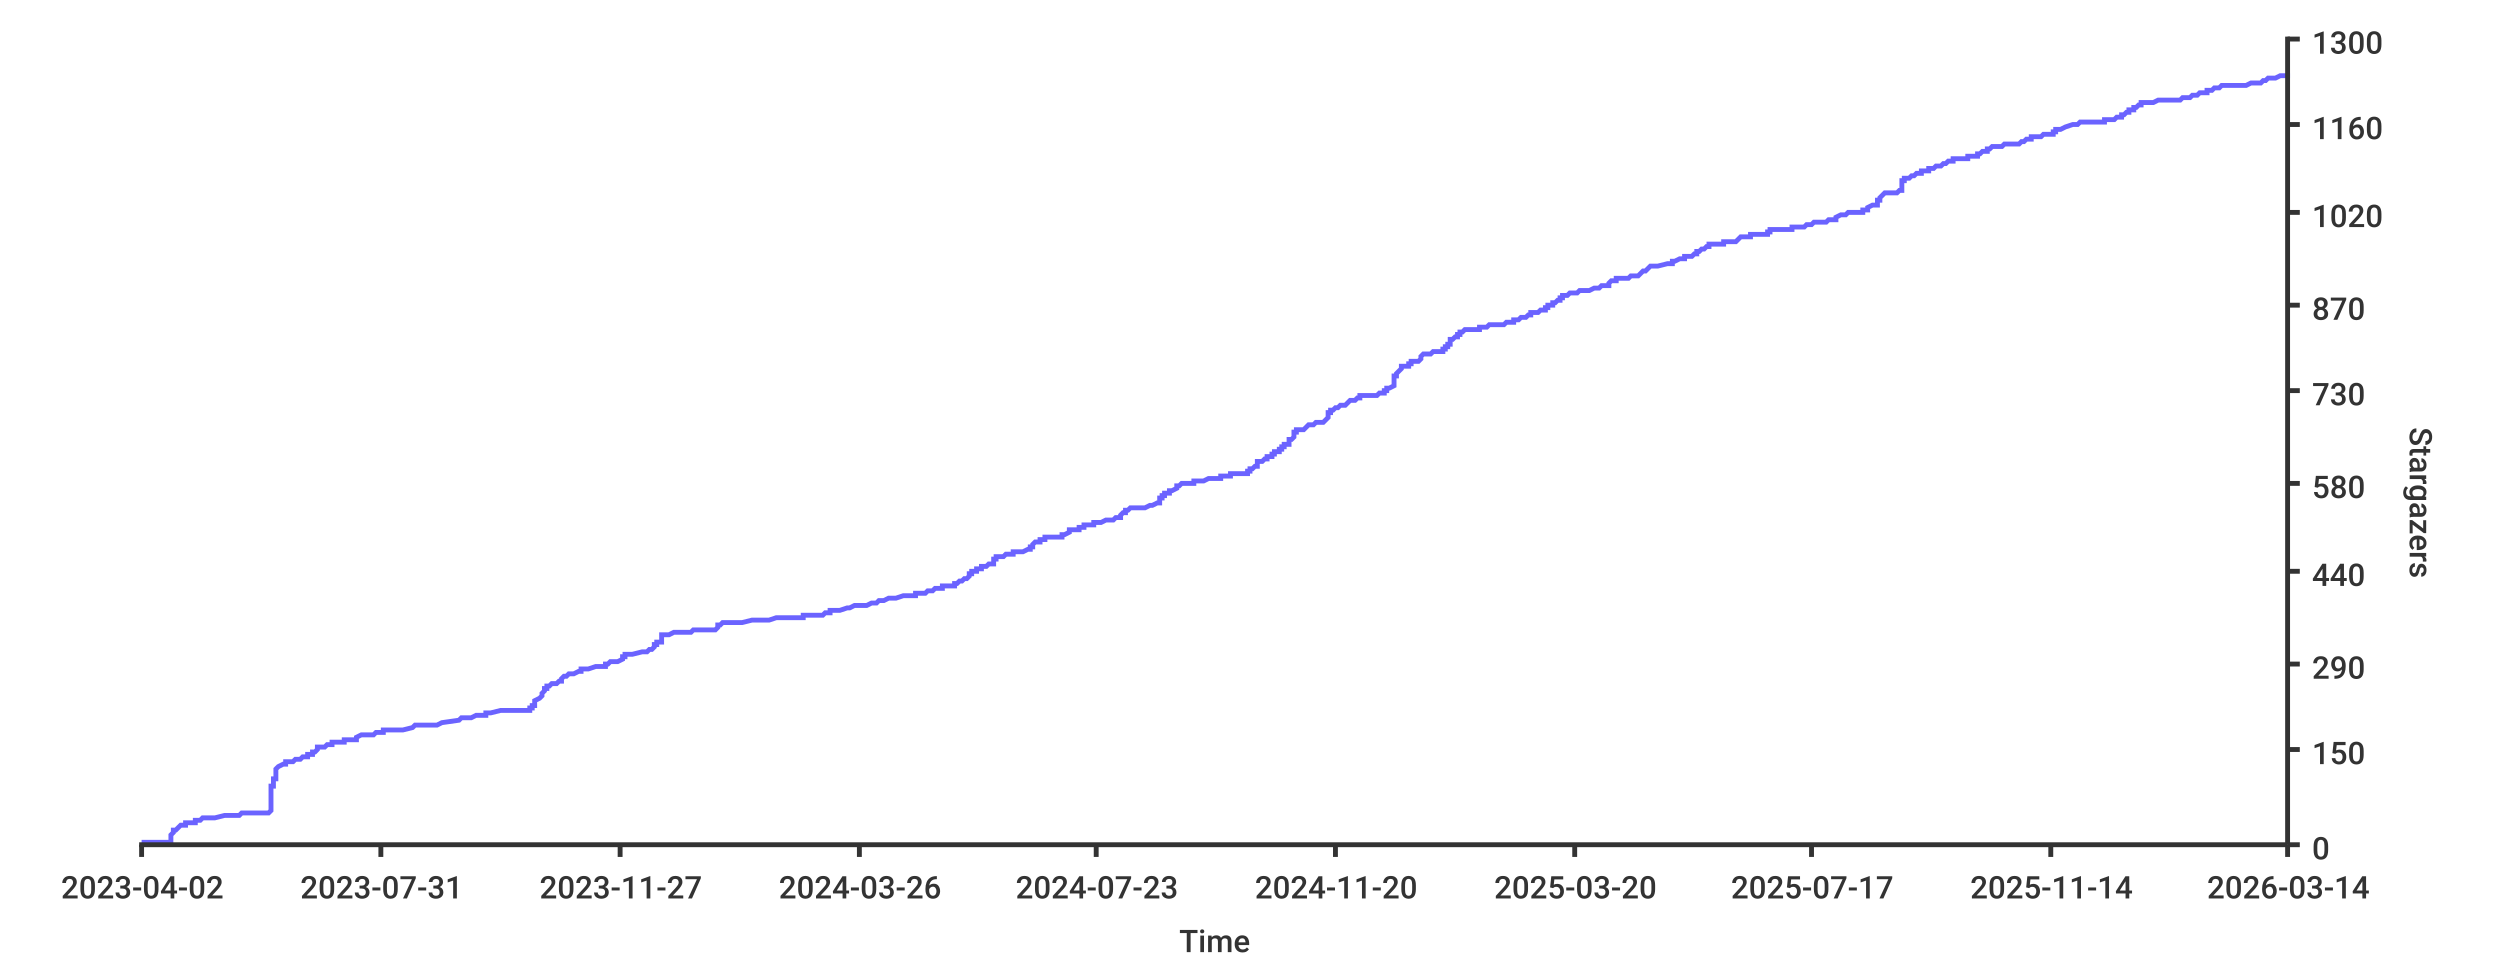
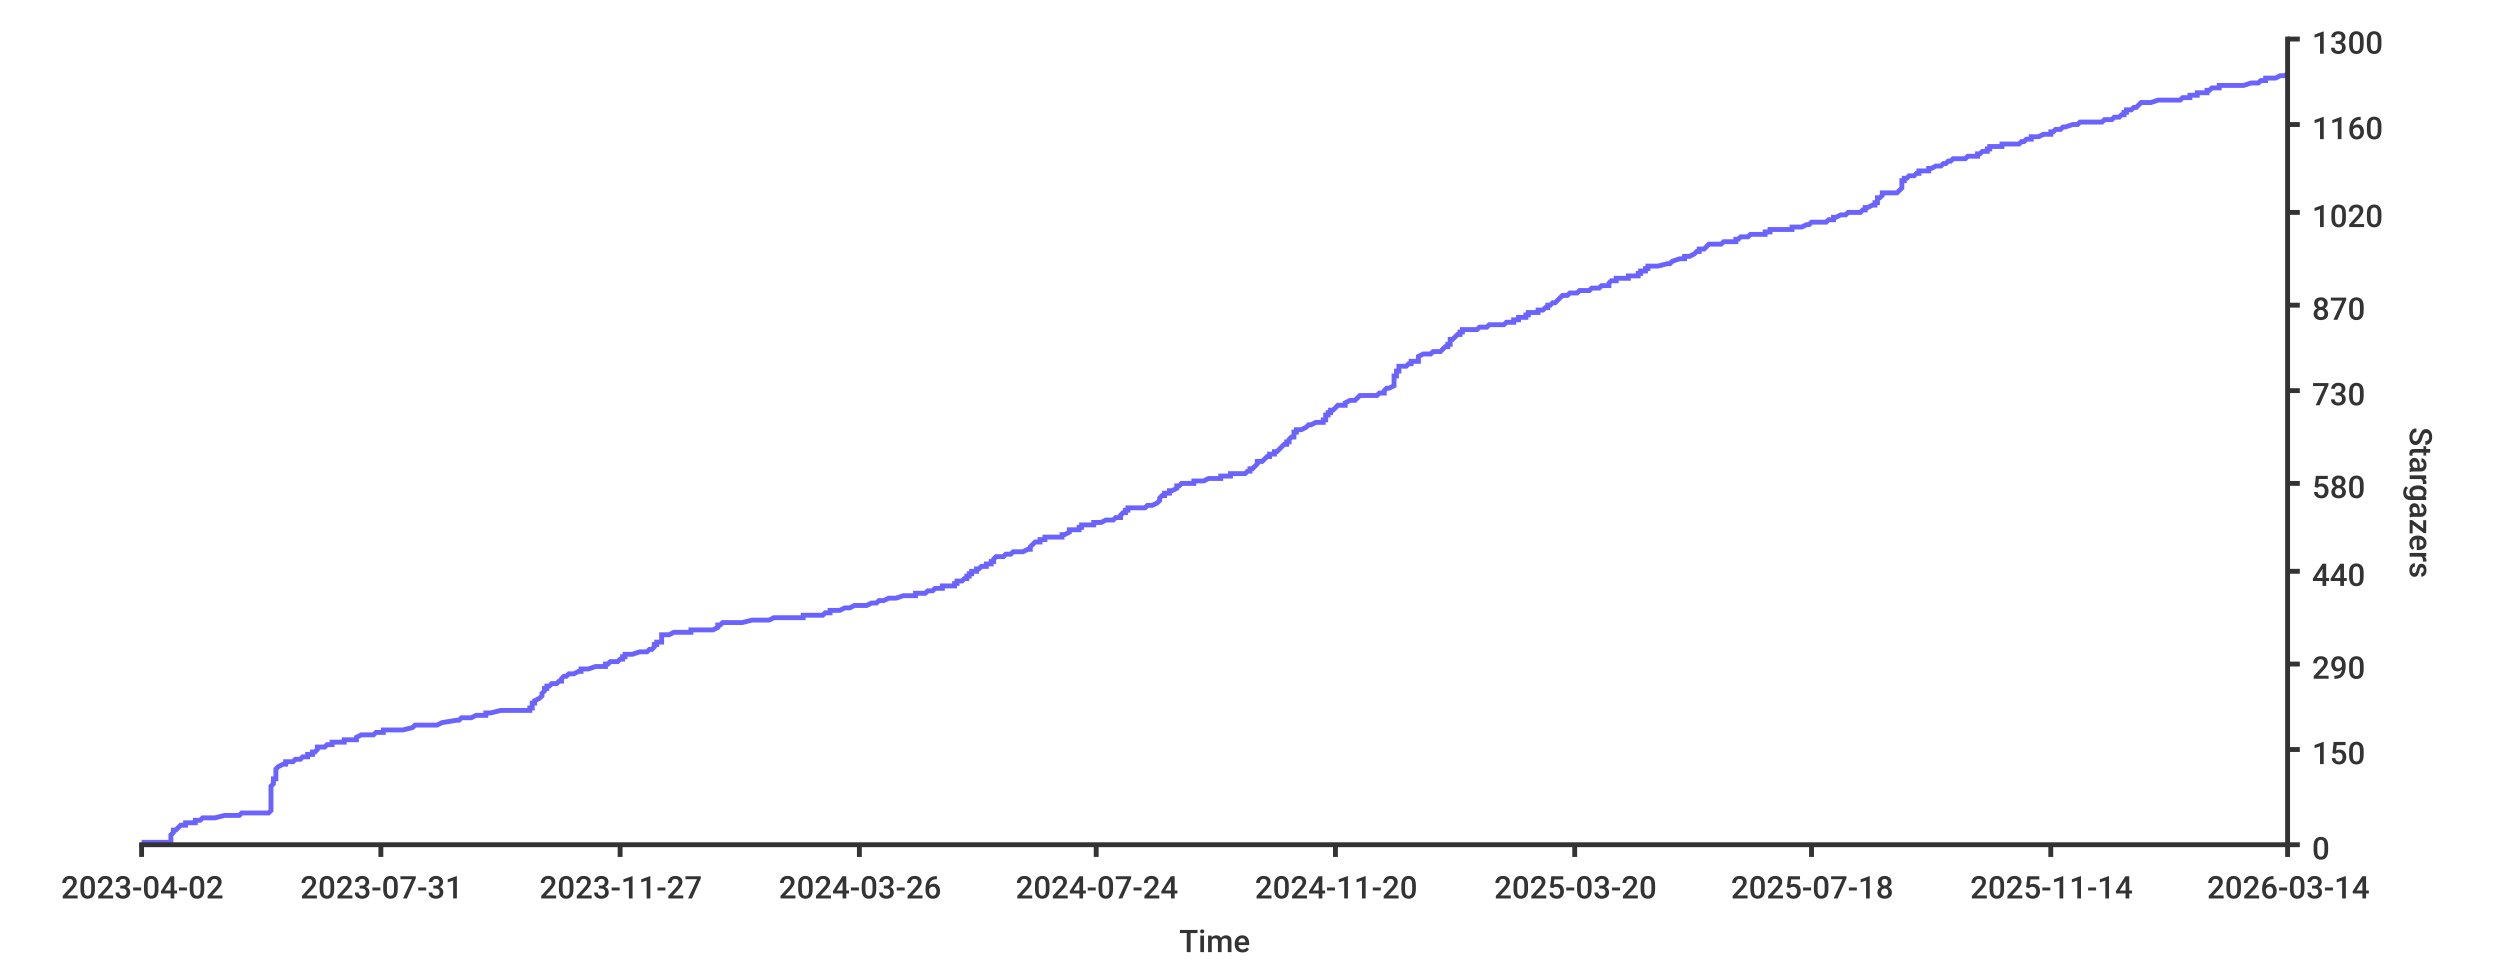
<svg xmlns="http://www.w3.org/2000/svg" width="1024px" height="400px">
  <style type="text/css">
path { fill: none; stroke: rgb(51,51,51); }
path.series { stroke: #6b63ff; }
rect.background { fill: rgb(255,255,255); stroke: none; }

text {
	stroke-width: 0;
	stroke: none;
	fill: rgba(51,51,51,1.0);
	font-size: 12.8px;
	font-family: 'Roboto Medium', sans-serif;
}
</style>
-   <rect x="0" y="0" width="1024px" height="400px" class="background" rx="8" />
-   <path stroke-width="2" class="series" d="M 58 345 L 60 345 L 70 345 L 70 344 L 70 344 L 70 344 L 70 344 L 70 343 L 70 343 L 70 343 L 70 343 L 70 342 L 70 342 L 70 342 L 70 342 L 71 341 L 71 341 L 71 341 L 71 341 L 71 340 L 72 340 L 72 340 L 72 340 L 73 339 L 73 339 L 73 339 L 73 339 L 74 338 L 75 338 L 75 338 L 76 338 L 76 337 L 80 337 L 80 337 L 80 337 L 80 336 L 80 336 L 82 336 L 82 336 L 83 335 L 84 335 L 87 335 L 88 335 L 92 334 L 94 334 L 96 334 L 98 334 L 99 333 L 109 333 L 109 333 L 110 333 L 111 332 L 111 332 L 111 332 L 111 332 L 111 331 L 111 331 L 111 331 L 111 331 L 111 330 L 111 330 L 111 330 L 111 330 L 111 329 L 111 329 L 111 329 L 111 328 L 111 328 L 111 328 L 111 328 L 111 327 L 111 327 L 111 327 L 111 327 L 111 326 L 111 326 L 111 326 L 111 326 L 111 325 L 111 325 L 111 325 L 111 325 L 111 324 L 111 324 L 111 324 L 111 324 L 111 323 L 111 323 L 111 323 L 111 323 L 111 322 L 111 322 L 111 322 L 112 322 L 112 321 L 112 321 L 112 321 L 112 321 L 112 320 L 112 320 L 112 320 L 112 320 L 112 319 L 112 319 L 113 319 L 113 319 L 113 318 L 113 318 L 113 318 L 113 318 L 113 317 L 113 317 L 113 317 L 113 317 L 113 316 L 113 316 L 113 316 L 113 316 L 113 315 L 113 315 L 113 315 L 113 315 L 114 314 L 114 314 L 114 314 L 114 314 L 116 313 L 116 313 L 116 313 L 117 313 L 117 312 L 119 312 L 120 312 L 121 311 L 122 311 L 122 311 L 123 311 L 124 310 L 124 310 L 125 310 L 126 310 L 126 309 L 127 309 L 127 309 L 128 309 L 128 308 L 128 308 L 128 308 L 129 308 L 130 307 L 130 307 L 130 307 L 130 307 L 130 306 L 131 306 L 132 306 L 133 306 L 134 305 L 135 305 L 135 305 L 136 305 L 136 304 L 136 304 L 137 304 L 141 304 L 141 303 L 142 303 L 145 303 L 146 303 L 146 302 L 146 302 L 146 302 L 146 302 L 148 301 L 148 301 L 148 301 L 153 301 L 154 300 L 155 300 L 156 300 L 157 300 L 157 299 L 158 299 L 161 299 L 165 299 L 169 298 L 169 298 L 169 298 L 169 298 L 170 297 L 176 297 L 178 297 L 179 297 L 181 296 L 181 296 L 181 296 L 188 295 L 188 295 L 188 295 L 188 295 L 189 294 L 191 294 L 193 294 L 193 294 L 195 293 L 198 293 L 198 293 L 199 293 L 199 292 L 199 292 L 199 292 L 201 292 L 205 291 L 212 291 L 215 291 L 217 291 L 217 290 L 218 290 L 218 290 L 218 290 L 218 289 L 219 289 L 219 289 L 219 289 L 219 288 L 219 288 L 219 288 L 219 288 L 219 287 L 219 287 L 219 287 L 219 287 L 221 286 L 221 286 L 221 286 L 221 286 L 222 285 L 222 285 L 222 285 L 222 285 L 222 284 L 222 284 L 222 284 L 222 284 L 223 283 L 223 283 L 223 283 L 223 283 L 223 282 L 223 282 L 224 282 L 224 282 L 224 281 L 225 281 L 225 281 L 225 281 L 226 280 L 226 280 L 227 280 L 228 280 L 229 279 L 229 279 L 230 279 L 230 278 L 230 278 L 230 278 L 230 278 L 231 277 L 231 277 L 232 277 L 232 277 L 233 276 L 234 276 L 235 276 L 235 276 L 237 275 L 237 275 L 237 275 L 238 275 L 238 274 L 241 274 L 241 274 L 241 274 L 244 273 L 245 273 L 247 273 L 248 273 L 248 272 L 248 272 L 249 272 L 249 272 L 250 271 L 252 271 L 253 271 L 253 271 L 255 270 L 255 270 L 255 270 L 255 270 L 255 269 L 255 269 L 255 269 L 256 269 L 256 268 L 256 268 L 257 268 L 259 268 L 263 267 L 263 267 L 263 267 L 265 267 L 266 266 L 266 266 L 267 266 L 267 266 L 268 265 L 268 265 L 268 265 L 268 265 L 268 264 L 268 264 L 269 264 L 269 264 L 269 263 L 271 263 L 271 263 L 271 262 L 271 262 L 271 262 L 271 262 L 271 261 L 271 261 L 271 261 L 271 261 L 271 260 L 271 260 L 272 260 L 274 260 L 276 259 L 276 259 L 276 259 L 283 259 L 284 258 L 286 258 L 287 258 L 293 258 L 294 257 L 294 257 L 294 257 L 294 257 L 294 256 L 294 256 L 294 256 L 295 256 L 296 255 L 301 255 L 302 255 L 304 255 L 308 254 L 311 254 L 313 254 L 315 254 L 318 253 L 318 253 L 324 253 L 329 253 L 329 252 L 334 252 L 334 252 L 337 252 L 338 251 L 339 251 L 339 251 L 340 251 L 340 250 L 342 250 L 343 250 L 344 250 L 347 249 L 347 249 L 348 249 L 348 249 L 350 248 L 352 248 L 352 248 L 355 248 L 357 247 L 358 247 L 358 247 L 359 247 L 360 246 L 360 246 L 362 246 L 364 245 L 366 245 L 367 245 L 367 245 L 370 244 L 371 244 L 373 244 L 375 244 L 375 243 L 379 243 L 379 243 L 379 243 L 380 242 L 380 242 L 382 242 L 382 242 L 383 241 L 385 241 L 386 241 L 386 241 L 386 240 L 391 240 L 391 240 L 391 240 L 391 239 L 392 239 L 392 239 L 392 239 L 393 238 L 393 238 L 394 238 L 394 238 L 395 237 L 395 237 L 396 237 L 396 237 L 397 236 L 397 236 L 397 236 L 397 236 L 397 235 L 398 235 L 398 235 L 398 235 L 398 234 L 399 234 L 400 234 L 400 234 L 400 233 L 401 233 L 401 233 L 402 233 L 402 232 L 402 232 L 403 232 L 404 232 L 405 231 L 405 231 L 405 231 L 407 231 L 407 230 L 407 230 L 407 230 L 407 229 L 407 229 L 407 229 L 408 229 L 408 228 L 408 228 L 410 228 L 411 228 L 412 227 L 412 227 L 414 227 L 415 227 L 415 226 L 416 226 L 418 226 L 419 226 L 421 225 L 422 225 L 422 225 L 422 225 L 422 224 L 422 224 L 422 224 L 423 224 L 423 223 L 423 223 L 423 223 L 423 223 L 424 222 L 425 222 L 425 222 L 426 222 L 426 221 L 428 221 L 428 221 L 428 221 L 428 220 L 429 220 L 431 220 L 435 220 L 435 219 L 435 219 L 435 219 L 436 219 L 438 218 L 438 218 L 438 218 L 438 218 L 438 217 L 440 217 L 442 217 L 442 217 L 442 216 L 442 216 L 443 216 L 444 216 L 444 215 L 444 215 L 446 215 L 448 215 L 448 214 L 450 214 L 451 214 L 451 214 L 453 213 L 454 213 L 456 213 L 457 212 L 458 212 L 459 212 L 459 212 L 459 211 L 459 211 L 459 211 L 459 211 L 460 210 L 460 210 L 460 210 L 461 210 L 461 209 L 461 209 L 462 209 L 462 209 L 463 208 L 466 208 L 466 208 L 469 208 L 471 207 L 471 207 L 471 207 L 472 207 L 474 206 L 474 206 L 474 206 L 475 206 L 475 205 L 475 205 L 475 205 L 475 205 L 475 204 L 476 204 L 476 204 L 476 204 L 476 203 L 476 203 L 476 203 L 477 203 L 477 202 L 478 202 L 478 202 L 479 202 L 479 201 L 479 201 L 480 201 L 480 201 L 482 200 L 482 200 L 482 200 L 482 200 L 482 199 L 483 199 L 483 199 L 483 199 L 484 198 L 485 198 L 487 198 L 489 198 L 489 197 L 491 197 L 493 197 L 495 196 L 495 196 L 497 196 L 500 196 L 500 195 L 500 195 L 503 195 L 504 195 L 504 194 L 505 194 L 505 194 L 511 194 L 511 193 L 511 193 L 511 193 L 512 193 L 512 192 L 513 192 L 513 192 L 513 192 L 514 191 L 514 191 L 514 191 L 515 191 L 515 190 L 515 190 L 515 190 L 515 190 L 515 189 L 515 189 L 516 189 L 517 189 L 518 188 L 518 188 L 518 188 L 519 188 L 519 187 L 520 187 L 520 187 L 521 187 L 521 186 L 521 186 L 521 186 L 522 186 L 522 185 L 523 185 L 523 185 L 524 185 L 524 184 L 524 184 L 525 184 L 525 184 L 525 183 L 525 183 L 525 183 L 526 183 L 526 182 L 526 182 L 527 182 L 528 182 L 528 181 L 528 181 L 528 181 L 528 181 L 528 180 L 528 180 L 529 180 L 530 179 L 530 179 L 530 179 L 530 179 L 530 178 L 530 178 L 530 178 L 530 178 L 530 177 L 531 177 L 531 177 L 531 177 L 531 176 L 531 176 L 533 176 L 534 176 L 535 175 L 535 175 L 535 175 L 535 175 L 536 174 L 537 174 L 537 174 L 538 174 L 539 173 L 541 173 L 541 173 L 542 173 L 543 172 L 543 172 L 543 172 L 543 172 L 544 171 L 544 171 L 544 171 L 544 171 L 544 170 L 544 170 L 544 170 L 544 170 L 544 169 L 544 169 L 544 169 L 545 169 L 545 168 L 545 168 L 545 168 L 546 168 L 547 167 L 547 167 L 548 167 L 548 167 L 549 166 L 549 166 L 549 166 L 551 166 L 552 165 L 552 165 L 552 165 L 552 165 L 553 164 L 555 164 L 555 164 L 556 163 L 556 163 L 556 163 L 557 163 L 557 162 L 560 162 L 562 162 L 564 162 L 565 161 L 565 161 L 566 161 L 567 161 L 567 160 L 567 160 L 567 160 L 568 160 L 568 159 L 568 159 L 569 159 L 569 159 L 571 158 L 571 158 L 571 158 L 571 158 L 571 157 L 571 157 L 571 157 L 571 157 L 571 156 L 571 156 L 571 156 L 571 156 L 571 155 L 571 155 L 571 155 L 571 155 L 571 154 L 572 154 L 572 154 L 572 154 L 572 153 L 572 153 L 572 153 L 572 153 L 573 152 L 573 152 L 573 152 L 573 152 L 574 151 L 574 151 L 574 151 L 574 151 L 574 150 L 574 150 L 575 150 L 577 150 L 577 149 L 577 149 L 578 149 L 578 149 L 578 148 L 579 148 L 580 148 L 581 148 L 582 147 L 582 147 L 582 147 L 582 146 L 582 146 L 582 146 L 582 146 L 583 145 L 583 145 L 583 145 L 586 145 L 587 144 L 588 144 L 590 144 L 591 144 L 591 143 L 591 143 L 591 143 L 592 143 L 592 142 L 592 142 L 592 142 L 593 142 L 593 141 L 593 141 L 594 141 L 594 141 L 594 140 L 594 140 L 594 140 L 594 140 L 594 139 L 595 139 L 595 139 L 595 139 L 596 138 L 596 138 L 596 138 L 597 138 L 597 137 L 597 137 L 597 137 L 598 137 L 598 136 L 598 136 L 599 136 L 599 136 L 600 135 L 602 135 L 604 135 L 606 135 L 606 134 L 607 134 L 609 134 L 609 134 L 610 133 L 612 133 L 616 133 L 616 133 L 617 132 L 618 132 L 620 132 L 620 132 L 620 131 L 622 131 L 622 131 L 623 130 L 623 130 L 624 130 L 625 130 L 626 129 L 626 129 L 626 129 L 627 129 L 627 128 L 627 128 L 630 128 L 630 128 L 631 127 L 632 127 L 632 127 L 633 127 L 633 126 L 634 126 L 634 126 L 634 126 L 634 125 L 635 125 L 636 125 L 636 125 L 636 124 L 637 124 L 637 124 L 637 124 L 638 123 L 639 123 L 639 123 L 639 123 L 639 122 L 640 122 L 640 122 L 640 122 L 640 121 L 640 121 L 641 121 L 642 121 L 643 120 L 644 120 L 646 120 L 646 120 L 647 119 L 648 119 L 650 119 L 651 119 L 653 118 L 654 118 L 654 118 L 655 118 L 656 117 L 658 117 L 659 117 L 659 117 L 659 116 L 659 116 L 659 116 L 659 116 L 660 115 L 661 115 L 662 115 L 662 115 L 662 114 L 663 114 L 667 114 L 668 113 L 668 113 L 670 113 L 671 113 L 672 112 L 672 112 L 672 112 L 672 112 L 673 111 L 674 111 L 674 111 L 674 111 L 675 110 L 675 110 L 675 110 L 675 110 L 676 109 L 677 109 L 679 109 L 679 109 L 683 108 L 684 108 L 684 108 L 685 108 L 685 107 L 685 107 L 685 107 L 686 107 L 688 106 L 689 106 L 690 106 L 690 106 L 690 105 L 690 105 L 692 105 L 693 105 L 694 104 L 694 104 L 695 104 L 695 104 L 695 103 L 695 103 L 695 103 L 696 103 L 697 102 L 697 102 L 698 102 L 698 102 L 699 101 L 699 101 L 699 101 L 700 101 L 700 100 L 700 100 L 703 100 L 706 100 L 706 99 L 709 99 L 709 99 L 711 99 L 712 98 L 712 98 L 712 98 L 713 97 L 714 97 L 715 97 L 717 97 L 717 96 L 720 96 L 724 96 L 724 96 L 724 95 L 724 95 L 724 95 L 725 95 L 725 94 L 725 94 L 732 94 L 734 94 L 734 93 L 735 93 L 737 93 L 739 93 L 740 92 L 741 92 L 741 92 L 742 92 L 743 91 L 747 91 L 747 91 L 748 91 L 749 90 L 751 90 L 752 90 L 752 90 L 752 89 L 752 89 L 752 89 L 752 89 L 754 88 L 756 88 L 756 88 L 756 88 L 757 87 L 759 87 L 762 87 L 763 87 L 763 86 L 764 86 L 765 86 L 765 86 L 765 85 L 765 85 L 765 85 L 765 85 L 767 84 L 768 84 L 768 84 L 769 84 L 769 83 L 769 83 L 769 83 L 769 83 L 769 82 L 769 82 L 770 82 L 770 82 L 770 81 L 770 81 L 770 81 L 771 80 L 771 80 L 771 80 L 771 80 L 772 79 L 773 79 L 777 79 L 777 79 L 778 78 L 779 78 L 779 78 L 779 78 L 779 77 L 779 77 L 779 77 L 779 77 L 779 76 L 779 76 L 779 76 L 779 76 L 779 75 L 779 75 L 779 75 L 779 75 L 779 74 L 779 74 L 780 74 L 780 74 L 780 73 L 781 73 L 782 73 L 782 73 L 783 72 L 784 72 L 784 72 L 784 72 L 785 71 L 785 71 L 787 71 L 787 71 L 787 70 L 788 70 L 789 70 L 790 70 L 790 69 L 791 69 L 791 69 L 792 69 L 793 68 L 793 68 L 794 68 L 795 68 L 796 67 L 796 67 L 796 67 L 797 67 L 798 66 L 798 66 L 799 66 L 800 66 L 800 65 L 802 65 L 806 65 L 806 64 L 807 64 L 810 64 L 810 64 L 810 63 L 811 63 L 811 63 L 811 63 L 812 62 L 813 62 L 814 62 L 814 62 L 814 61 L 815 61 L 815 61 L 815 61 L 816 60 L 819 60 L 819 60 L 820 60 L 821 59 L 822 59 L 823 59 L 827 59 L 828 58 L 829 58 L 829 58 L 829 58 L 830 57 L 832 57 L 832 57 L 832 57 L 832 56 L 833 56 L 833 56 L 836 56 L 837 55 L 838 55 L 840 55 L 841 55 L 841 54 L 841 54 L 841 54 L 842 54 L 842 53 L 842 53 L 844 53 L 844 53 L 846 52 L 846 52 L 846 52 L 846 52 L 849 51 L 850 51 L 851 51 L 851 51 L 852 50 L 856 50 L 858 50 L 862 50 L 862 49 L 864 49 L 866 49 L 866 49 L 867 48 L 867 48 L 869 48 L 869 47 L 870 47 L 870 47 L 870 47 L 871 46 L 871 46 L 872 46 L 872 46 L 872 45 L 873 45 L 873 45 L 874 45 L 874 44 L 874 44 L 875 44 L 875 44 L 876 43 L 876 43 L 876 43 L 877 43 L 877 42 L 881 42 L 881 42 L 882 42 L 884 41 L 885 41 L 887 41 L 893 41 L 894 40 L 896 40 L 897 40 L 897 40 L 898 39 L 898 39 L 899 39 L 900 39 L 901 38 L 903 38 L 904 38 L 904 38 L 904 37 L 905 37 L 905 37 L 906 37 L 907 36 L 907 36 L 909 36 L 909 36 L 910 35 L 916 35 L 920 35 L 920 35 L 922 34 L 925 34 L 925 34 L 926 34 L 927 33 L 927 33 L 927 33 L 928 33 L 929 32 L 929 32 L 932 32 L 934 31 L 935 31 L 936 31 L 937 31 L 937 30 L 937 30" />
+   <rect class="background" rx="8" x="0" y="0" width="1024px" height="400px" />
+   <path stroke-width="2" class="series" d="M 58 345 L 60 345 L 70 345 L 70 344 L 70 344 L 70 344 L 70 344 L 70 343 L 70 343 L 70 343 L 70 343 L 70 342 L 70 342 L 70 342 L 70 342 L 71 341 L 71 341 L 71 341 L 71 341 L 71 340 L 72 340 L 72 340 L 72 340 L 73 339 L 73 339 L 73 339 L 73 339 L 74 338 L 75 338 L 75 338 L 76 338 L 76 337 L 80 337 L 80 337 L 80 337 L 80 336 L 80 336 L 81 336 L 82 336 L 83 335 L 84 335 L 87 335 L 88 335 L 92 334 L 94 334 L 96 334 L 98 334 L 99 333 L 109 333 L 109 333 L 110 333 L 111 332 L 111 332 L 111 332 L 111 332 L 111 331 L 111 331 L 111 331 L 111 331 L 111 330 L 111 330 L 111 330 L 111 330 L 111 329 L 111 329 L 111 329 L 111 328 L 111 328 L 111 328 L 111 328 L 111 327 L 111 327 L 111 327 L 111 327 L 111 326 L 111 326 L 111 326 L 111 326 L 111 325 L 111 325 L 111 325 L 111 325 L 111 324 L 111 324 L 111 324 L 111 324 L 111 323 L 111 323 L 111 323 L 111 323 L 111 322 L 111 322 L 111 322 L 111 322 L 112 321 L 112 321 L 112 321 L 112 321 L 112 320 L 112 320 L 112 320 L 112 320 L 112 319 L 112 319 L 113 319 L 113 319 L 113 318 L 113 318 L 113 318 L 113 318 L 113 317 L 113 317 L 113 317 L 113 317 L 113 316 L 113 316 L 113 316 L 113 316 L 113 315 L 113 315 L 113 315 L 113 315 L 114 314 L 114 314 L 114 314 L 114 314 L 116 313 L 116 313 L 116 313 L 117 313 L 117 312 L 119 312 L 120 312 L 121 311 L 122 311 L 122 311 L 123 311 L 124 310 L 124 310 L 125 310 L 126 310 L 126 309 L 127 309 L 127 309 L 128 309 L 128 308 L 128 308 L 128 308 L 129 308 L 130 307 L 130 307 L 130 307 L 130 307 L 130 306 L 131 306 L 132 306 L 133 306 L 134 305 L 135 305 L 135 305 L 136 305 L 136 304 L 136 304 L 137 304 L 141 304 L 141 303 L 142 303 L 145 303 L 146 303 L 146 302 L 146 302 L 146 302 L 146 302 L 148 301 L 148 301 L 148 301 L 153 301 L 154 300 L 155 300 L 156 300 L 157 300 L 157 299 L 158 299 L 161 299 L 165 299 L 169 298 L 169 298 L 169 298 L 169 298 L 170 297 L 176 297 L 178 297 L 179 297 L 181 296 L 181 296 L 181 296 L 187 295 L 187 295 L 188 295 L 188 295 L 189 294 L 191 294 L 193 294 L 193 294 L 195 293 L 198 293 L 198 293 L 199 293 L 199 292 L 199 292 L 199 292 L 201 292 L 205 291 L 212 291 L 215 291 L 217 291 L 217 290 L 218 290 L 218 290 L 218 290 L 218 289 L 218 289 L 218 289 L 218 289 L 218 288 L 219 288 L 219 288 L 219 288 L 219 287 L 219 287 L 219 287 L 219 287 L 221 286 L 221 286 L 221 286 L 221 286 L 222 285 L 222 285 L 222 285 L 222 285 L 222 284 L 222 284 L 222 284 L 222 284 L 223 283 L 223 283 L 223 283 L 223 283 L 223 282 L 223 282 L 224 282 L 224 282 L 224 281 L 225 281 L 225 281 L 225 281 L 226 280 L 226 280 L 227 280 L 228 280 L 229 279 L 229 279 L 230 279 L 230 278 L 230 278 L 230 278 L 230 278 L 231 277 L 231 277 L 232 277 L 232 277 L 233 276 L 234 276 L 235 276 L 235 276 L 237 275 L 237 275 L 237 275 L 238 275 L 238 274 L 241 274 L 241 274 L 241 274 L 244 273 L 245 273 L 247 273 L 248 273 L 248 272 L 248 272 L 249 272 L 249 272 L 250 271 L 252 271 L 253 271 L 253 271 L 254 270 L 254 270 L 254 270 L 255 270 L 255 269 L 255 269 L 255 269 L 256 269 L 256 268 L 256 268 L 256 268 L 259 268 L 262 267 L 262 267 L 263 267 L 265 267 L 266 266 L 266 266 L 267 266 L 267 266 L 268 265 L 268 265 L 268 265 L 268 265 L 268 264 L 268 264 L 269 264 L 269 264 L 269 263 L 271 263 L 271 263 L 271 262 L 271 262 L 271 262 L 271 262 L 271 261 L 271 261 L 271 261 L 271 261 L 271 260 L 271 260 L 271 260 L 274 260 L 276 259 L 276 259 L 276 259 L 283 259 L 283 258 L 285 258 L 287 258 L 292 258 L 294 257 L 294 257 L 294 257 L 294 257 L 294 256 L 294 256 L 294 256 L 295 256 L 296 255 L 301 255 L 302 255 L 304 255 L 308 254 L 311 254 L 313 254 L 315 254 L 317 253 L 317 253 L 323 253 L 329 253 L 329 252 L 333 252 L 334 252 L 337 252 L 338 251 L 339 251 L 339 251 L 340 251 L 340 250 L 342 250 L 342 250 L 344 250 L 346 249 L 347 249 L 348 249 L 348 249 L 350 248 L 352 248 L 352 248 L 355 248 L 357 247 L 358 247 L 358 247 L 359 247 L 360 246 L 360 246 L 362 246 L 364 245 L 365 245 L 367 245 L 367 245 L 370 244 L 371 244 L 372 244 L 375 244 L 375 243 L 378 243 L 379 243 L 379 243 L 380 242 L 380 242 L 382 242 L 382 242 L 383 241 L 385 241 L 385 241 L 386 241 L 386 240 L 391 240 L 391 240 L 391 240 L 391 239 L 392 239 L 392 239 L 392 239 L 392 238 L 393 238 L 394 238 L 394 238 L 395 237 L 395 237 L 396 237 L 396 237 L 396 236 L 397 236 L 397 236 L 397 236 L 397 235 L 398 235 L 398 235 L 398 235 L 398 234 L 399 234 L 400 234 L 400 234 L 400 233 L 400 233 L 401 233 L 401 233 L 402 232 L 402 232 L 403 232 L 404 232 L 404 231 L 405 231 L 405 231 L 406 231 L 406 230 L 406 230 L 407 230 L 407 229 L 407 229 L 407 229 L 407 229 L 408 228 L 408 228 L 410 228 L 411 228 L 412 227 L 412 227 L 414 227 L 414 227 L 415 226 L 416 226 L 418 226 L 419 226 L 421 225 L 421 225 L 421 225 L 422 225 L 422 224 L 422 224 L 422 224 L 422 224 L 423 223 L 423 223 L 423 223 L 423 223 L 424 222 L 425 222 L 425 222 L 426 222 L 426 221 L 427 221 L 428 221 L 428 221 L 428 220 L 429 220 L 430 220 L 435 220 L 435 219 L 435 219 L 435 219 L 436 219 L 438 218 L 438 218 L 438 218 L 438 218 L 438 217 L 439 217 L 441 217 L 442 217 L 442 216 L 442 216 L 443 216 L 443 216 L 443 215 L 444 215 L 445 215 L 448 215 L 448 214 L 450 214 L 450 214 L 451 214 L 453 213 L 454 213 L 456 213 L 457 212 L 458 212 L 459 212 L 459 212 L 459 211 L 459 211 L 459 211 L 459 211 L 460 210 L 460 210 L 460 210 L 461 210 L 461 209 L 461 209 L 461 209 L 462 209 L 462 208 L 466 208 L 466 208 L 469 208 L 470 207 L 471 207 L 471 207 L 472 207 L 474 206 L 474 206 L 474 206 L 474 206 L 475 205 L 475 205 L 475 205 L 475 205 L 475 204 L 475 204 L 475 204 L 475 204 L 476 203 L 476 203 L 476 203 L 477 203 L 477 202 L 478 202 L 478 202 L 479 202 L 479 201 L 479 201 L 479 201 L 480 201 L 482 200 L 482 200 L 482 200 L 482 200 L 482 199 L 483 199 L 483 199 L 483 199 L 484 198 L 485 198 L 487 198 L 489 198 L 489 197 L 490 197 L 493 197 L 495 196 L 495 196 L 497 196 L 500 196 L 500 195 L 500 195 L 503 195 L 504 195 L 504 194 L 505 194 L 505 194 L 510 194 L 511 193 L 511 193 L 511 193 L 512 193 L 512 192 L 513 192 L 513 192 L 513 192 L 514 191 L 514 191 L 514 191 L 514 191 L 515 190 L 515 190 L 515 190 L 515 190 L 515 189 L 515 189 L 516 189 L 517 189 L 518 188 L 518 188 L 518 188 L 518 188 L 519 187 L 519 187 L 520 187 L 520 187 L 520 186 L 520 186 L 521 186 L 522 186 L 522 185 L 523 185 L 523 185 L 523 185 L 524 184 L 524 184 L 524 184 L 524 184 L 525 183 L 525 183 L 525 183 L 525 183 L 526 182 L 526 182 L 527 182 L 527 182 L 527 181 L 528 181 L 528 181 L 528 181 L 528 180 L 528 180 L 528 180 L 529 179 L 529 179 L 529 179 L 530 179 L 530 178 L 530 178 L 530 178 L 530 178 L 530 177 L 531 177 L 531 177 L 531 177 L 531 176 L 531 176 L 533 176 L 533 176 L 535 175 L 535 175 L 535 175 L 535 175 L 536 174 L 537 174 L 537 174 L 537 174 L 539 173 L 541 173 L 541 173 L 542 173 L 542 172 L 542 172 L 543 172 L 543 172 L 543 171 L 543 171 L 543 171 L 543 171 L 543 170 L 544 170 L 544 170 L 544 170 L 544 169 L 544 169 L 544 169 L 545 169 L 545 168 L 545 168 L 545 168 L 546 168 L 547 167 L 547 167 L 547 167 L 547 167 L 548 166 L 548 166 L 549 166 L 551 166 L 551 165 L 551 165 L 551 165 L 551 165 L 553 164 L 554 164 L 555 164 L 556 163 L 556 163 L 556 163 L 556 163 L 557 162 L 560 162 L 562 162 L 564 162 L 565 161 L 565 161 L 566 161 L 567 161 L 567 160 L 567 160 L 567 160 L 567 160 L 568 159 L 568 159 L 568 159 L 569 159 L 571 158 L 571 158 L 571 158 L 571 158 L 571 157 L 571 157 L 571 157 L 571 157 L 571 156 L 571 156 L 571 156 L 571 156 L 571 155 L 571 155 L 571 155 L 571 155 L 571 154 L 571 154 L 572 154 L 572 154 L 572 153 L 572 153 L 572 153 L 572 153 L 572 152 L 572 152 L 572 152 L 573 152 L 573 151 L 573 151 L 573 151 L 573 151 L 573 150 L 574 150 L 575 150 L 576 150 L 577 149 L 577 149 L 578 149 L 578 149 L 578 148 L 579 148 L 580 148 L 581 148 L 581 147 L 581 147 L 581 147 L 581 146 L 581 146 L 581 146 L 581 146 L 583 145 L 583 145 L 583 145 L 586 145 L 587 144 L 588 144 L 590 144 L 590 144 L 591 143 L 591 143 L 591 143 L 591 143 L 592 142 L 592 142 L 592 142 L 593 142 L 593 141 L 593 141 L 593 141 L 594 141 L 594 140 L 594 140 L 594 140 L 594 140 L 594 139 L 594 139 L 594 139 L 595 139 L 596 138 L 596 138 L 596 138 L 596 138 L 597 137 L 597 137 L 597 137 L 598 137 L 598 136 L 598 136 L 598 136 L 599 136 L 599 135 L 602 135 L 603 135 L 605 135 L 606 134 L 607 134 L 609 134 L 609 134 L 610 133 L 612 133 L 615 133 L 616 133 L 617 132 L 618 132 L 620 132 L 620 132 L 620 131 L 621 131 L 622 131 L 622 130 L 623 130 L 624 130 L 625 130 L 625 129 L 626 129 L 626 129 L 626 129 L 626 128 L 627 128 L 630 128 L 630 128 L 630 127 L 631 127 L 631 127 L 632 127 L 633 126 L 634 126 L 634 126 L 634 126 L 634 125 L 634 125 L 635 125 L 635 125 L 636 124 L 637 124 L 637 124 L 637 124 L 638 123 L 638 123 L 638 123 L 638 123 L 639 122 L 639 122 L 639 122 L 639 122 L 640 121 L 640 121 L 640 121 L 642 121 L 643 120 L 643 120 L 645 120 L 646 120 L 647 119 L 648 119 L 649 119 L 651 119 L 652 118 L 653 118 L 654 118 L 655 118 L 656 117 L 657 117 L 659 117 L 659 117 L 659 116 L 659 116 L 659 116 L 659 116 L 660 115 L 661 115 L 661 115 L 662 115 L 662 114 L 662 114 L 667 114 L 667 113 L 668 113 L 669 113 L 671 113 L 671 112 L 672 112 L 672 112 L 672 112 L 672 111 L 673 111 L 674 111 L 674 111 L 674 110 L 675 110 L 675 110 L 675 110 L 675 109 L 677 109 L 679 109 L 679 109 L 683 108 L 683 108 L 683 108 L 684 108 L 685 107 L 685 107 L 685 107 L 685 107 L 688 106 L 689 106 L 690 106 L 690 106 L 690 105 L 690 105 L 691 105 L 692 105 L 694 104 L 694 104 L 694 104 L 694 104 L 695 103 L 695 103 L 695 103 L 696 103 L 696 102 L 697 102 L 698 102 L 698 102 L 699 101 L 699 101 L 699 101 L 699 101 L 700 100 L 700 100 L 702 100 L 705 100 L 706 99 L 708 99 L 709 99 L 711 99 L 711 98 L 712 98 L 712 98 L 713 97 L 714 97 L 715 97 L 716 97 L 717 96 L 719 96 L 723 96 L 723 96 L 723 95 L 723 95 L 724 95 L 725 95 L 725 94 L 725 94 L 732 94 L 734 94 L 734 93 L 735 93 L 736 93 L 738 93 L 740 92 L 741 92 L 741 92 L 741 92 L 742 91 L 746 91 L 747 91 L 748 91 L 749 90 L 751 90 L 751 90 L 751 90 L 751 89 L 752 89 L 752 89 L 752 89 L 754 88 L 756 88 L 756 88 L 756 88 L 757 87 L 759 87 L 761 87 L 762 87 L 763 86 L 764 86 L 764 86 L 764 86 L 764 85 L 764 85 L 765 85 L 765 85 L 767 84 L 768 84 L 768 84 L 768 84 L 768 83 L 769 83 L 769 83 L 769 83 L 769 82 L 769 82 L 769 82 L 769 82 L 769 81 L 770 81 L 770 81 L 771 80 L 771 80 L 771 80 L 771 80 L 771 79 L 772 79 L 776 79 L 777 79 L 778 78 L 778 78 L 778 78 L 778 78 L 779 77 L 779 77 L 779 77 L 779 77 L 779 76 L 779 76 L 779 76 L 779 76 L 779 75 L 779 75 L 779 75 L 779 75 L 779 74 L 779 74 L 780 74 L 780 74 L 780 73 L 780 73 L 781 73 L 781 73 L 782 72 L 783 72 L 784 72 L 784 72 L 785 71 L 785 71 L 786 71 L 786 71 L 786 70 L 788 70 L 789 70 L 790 70 L 790 69 L 790 69 L 791 69 L 791 69 L 793 68 L 793 68 L 794 68 L 795 68 L 796 67 L 796 67 L 796 67 L 797 67 L 798 66 L 798 66 L 799 66 L 799 66 L 800 65 L 802 65 L 805 65 L 806 64 L 806 64 L 810 64 L 810 64 L 810 63 L 811 63 L 811 63 L 811 63 L 812 62 L 812 62 L 813 62 L 814 62 L 814 61 L 814 61 L 815 61 L 815 61 L 815 60 L 819 60 L 819 60 L 820 60 L 820 59 L 821 59 L 822 59 L 827 59 L 828 58 L 828 58 L 829 58 L 829 58 L 830 57 L 831 57 L 832 57 L 832 57 L 832 56 L 832 56 L 832 56 L 835 56 L 837 55 L 838 55 L 839 55 L 840 55 L 840 54 L 841 54 L 841 54 L 841 54 L 842 53 L 842 53 L 843 53 L 844 53 L 845 52 L 846 52 L 846 52 L 846 52 L 849 51 L 849 51 L 851 51 L 851 51 L 852 50 L 855 50 L 858 50 L 861 50 L 862 49 L 864 49 L 865 49 L 865 49 L 866 48 L 866 48 L 868 48 L 869 47 L 869 47 L 870 47 L 870 47 L 870 46 L 870 46 L 871 46 L 871 46 L 871 45 L 872 45 L 873 45 L 873 45 L 874 44 L 874 44 L 875 44 L 875 44 L 876 43 L 876 43 L 876 43 L 876 43 L 877 42 L 880 42 L 881 42 L 881 42 L 884 41 L 884 41 L 887 41 L 893 41 L 894 40 L 896 40 L 896 40 L 897 40 L 897 39 L 897 39 L 899 39 L 900 39 L 900 38 L 902 38 L 903 38 L 904 38 L 904 37 L 905 37 L 905 37 L 905 37 L 906 36 L 907 36 L 909 36 L 909 36 L 909 35 L 915 35 L 919 35 L 919 35 L 922 34 L 924 34 L 924 34 L 925 34 L 926 33 L 927 33 L 927 33 L 928 33 L 928 32 L 928 32 L 932 32 L 934 31 L 935 31 L 936 31 L 936 31 L 937 30 L 937 30 L 937 30 L 937 30" />
  <path stroke-width="2" d="M 937 346 L 937 15" />
  <path stroke-width="2" d="M 937 346 L 942 346" />
  <text x="947" y="352">0</text>
  <path stroke-width="2" d="M 937 307 L 942 307" />
  <text x="947" y="313">150</text>
  <path stroke-width="2" d="M 937 272 L 942 272" />
-   <text y="278" x="947">290</text>
-   <path stroke-width="2" d="M 937 234 L 942 234" />
-   <text y="240" x="947">440</text>
+   <text x="947" y="278">290</text>
+   <path d="M 937 234 L 942 234" stroke-width="2" />
+   <text x="947" y="240">440</text>
  <path stroke-width="2" d="M 937 198 L 942 198" />
  <text x="947" y="204">580</text>
  <path stroke-width="2" d="M 937 160 L 942 160" />
  <text x="947" y="166">730</text>
  <path stroke-width="2" d="M 937 125 L 942 125" />
  <text x="947" y="131">870</text>
  <path stroke-width="2" d="M 937 87 L 942 87" />
-   <text x="947" y="93">1020</text>
+   <text y="93" x="947">1020</text>
  <path stroke-width="2" d="M 937 51 L 942 51" />
  <text x="947" y="57">1160</text>
  <path stroke-width="2" d="M 937 16 L 942 16" />
  <text x="947" y="22">1300</text>
  <text x="987" y="175" transform="rotate(90.00,987,175)">Stargazers</text>
  <path stroke-width="2" d="M 57 346 L 937 346" />
  <path stroke-width="2" d="M 58 346 L 58 351" />
  <text x="25" y="368">2023-04-02</text>
-   <path stroke-width="2" d="M 156 346 L 156 351" />
+   <path d="M 156 346 L 156 351" stroke-width="2" />
  <text x="123" y="368">2023-07-31</text>
-   <path d="M 254 346 L 254 351" stroke-width="2" />
+   <path stroke-width="2" d="M 254 346 L 254 351" />
  <text x="221" y="368">2023-11-27</text>
-   <path stroke-width="2" d="M 352 346 L 352 351" />
+   <path d="M 352 346 L 352 351" stroke-width="2" />
  <text x="319" y="368">2024-03-26</text>
  <path stroke-width="2" d="M 449 346 L 449 351" />
-   <text x="416" y="368">2024-07-23</text>
-   <path stroke-width="2" d="M 547 346 L 547 351" />
+   <text x="416" y="368">2024-07-24</text>
+   <path d="M 547 346 L 547 351" stroke-width="2" />
  <text x="514" y="368">2024-11-20</text>
  <path stroke-width="2" d="M 645 346 L 645 351" />
  <text x="612" y="368">2025-03-20</text>
  <path stroke-width="2" d="M 742 346 L 742 351" />
-   <text x="709" y="368">2025-07-17</text>
-   <path stroke-width="2" d="M 840 346 L 840 351" />
+   <text x="709" y="368">2025-07-18</text>
+   <path d="M 840 346 L 840 351" stroke-width="2" />
  <text x="807" y="368">2025-11-14</text>
  <path stroke-width="2" d="M 937 346 L 937 351" />
  <text x="904" y="368">2026-03-14</text>
  <text x="483" y="390">Time</text>
</svg>
